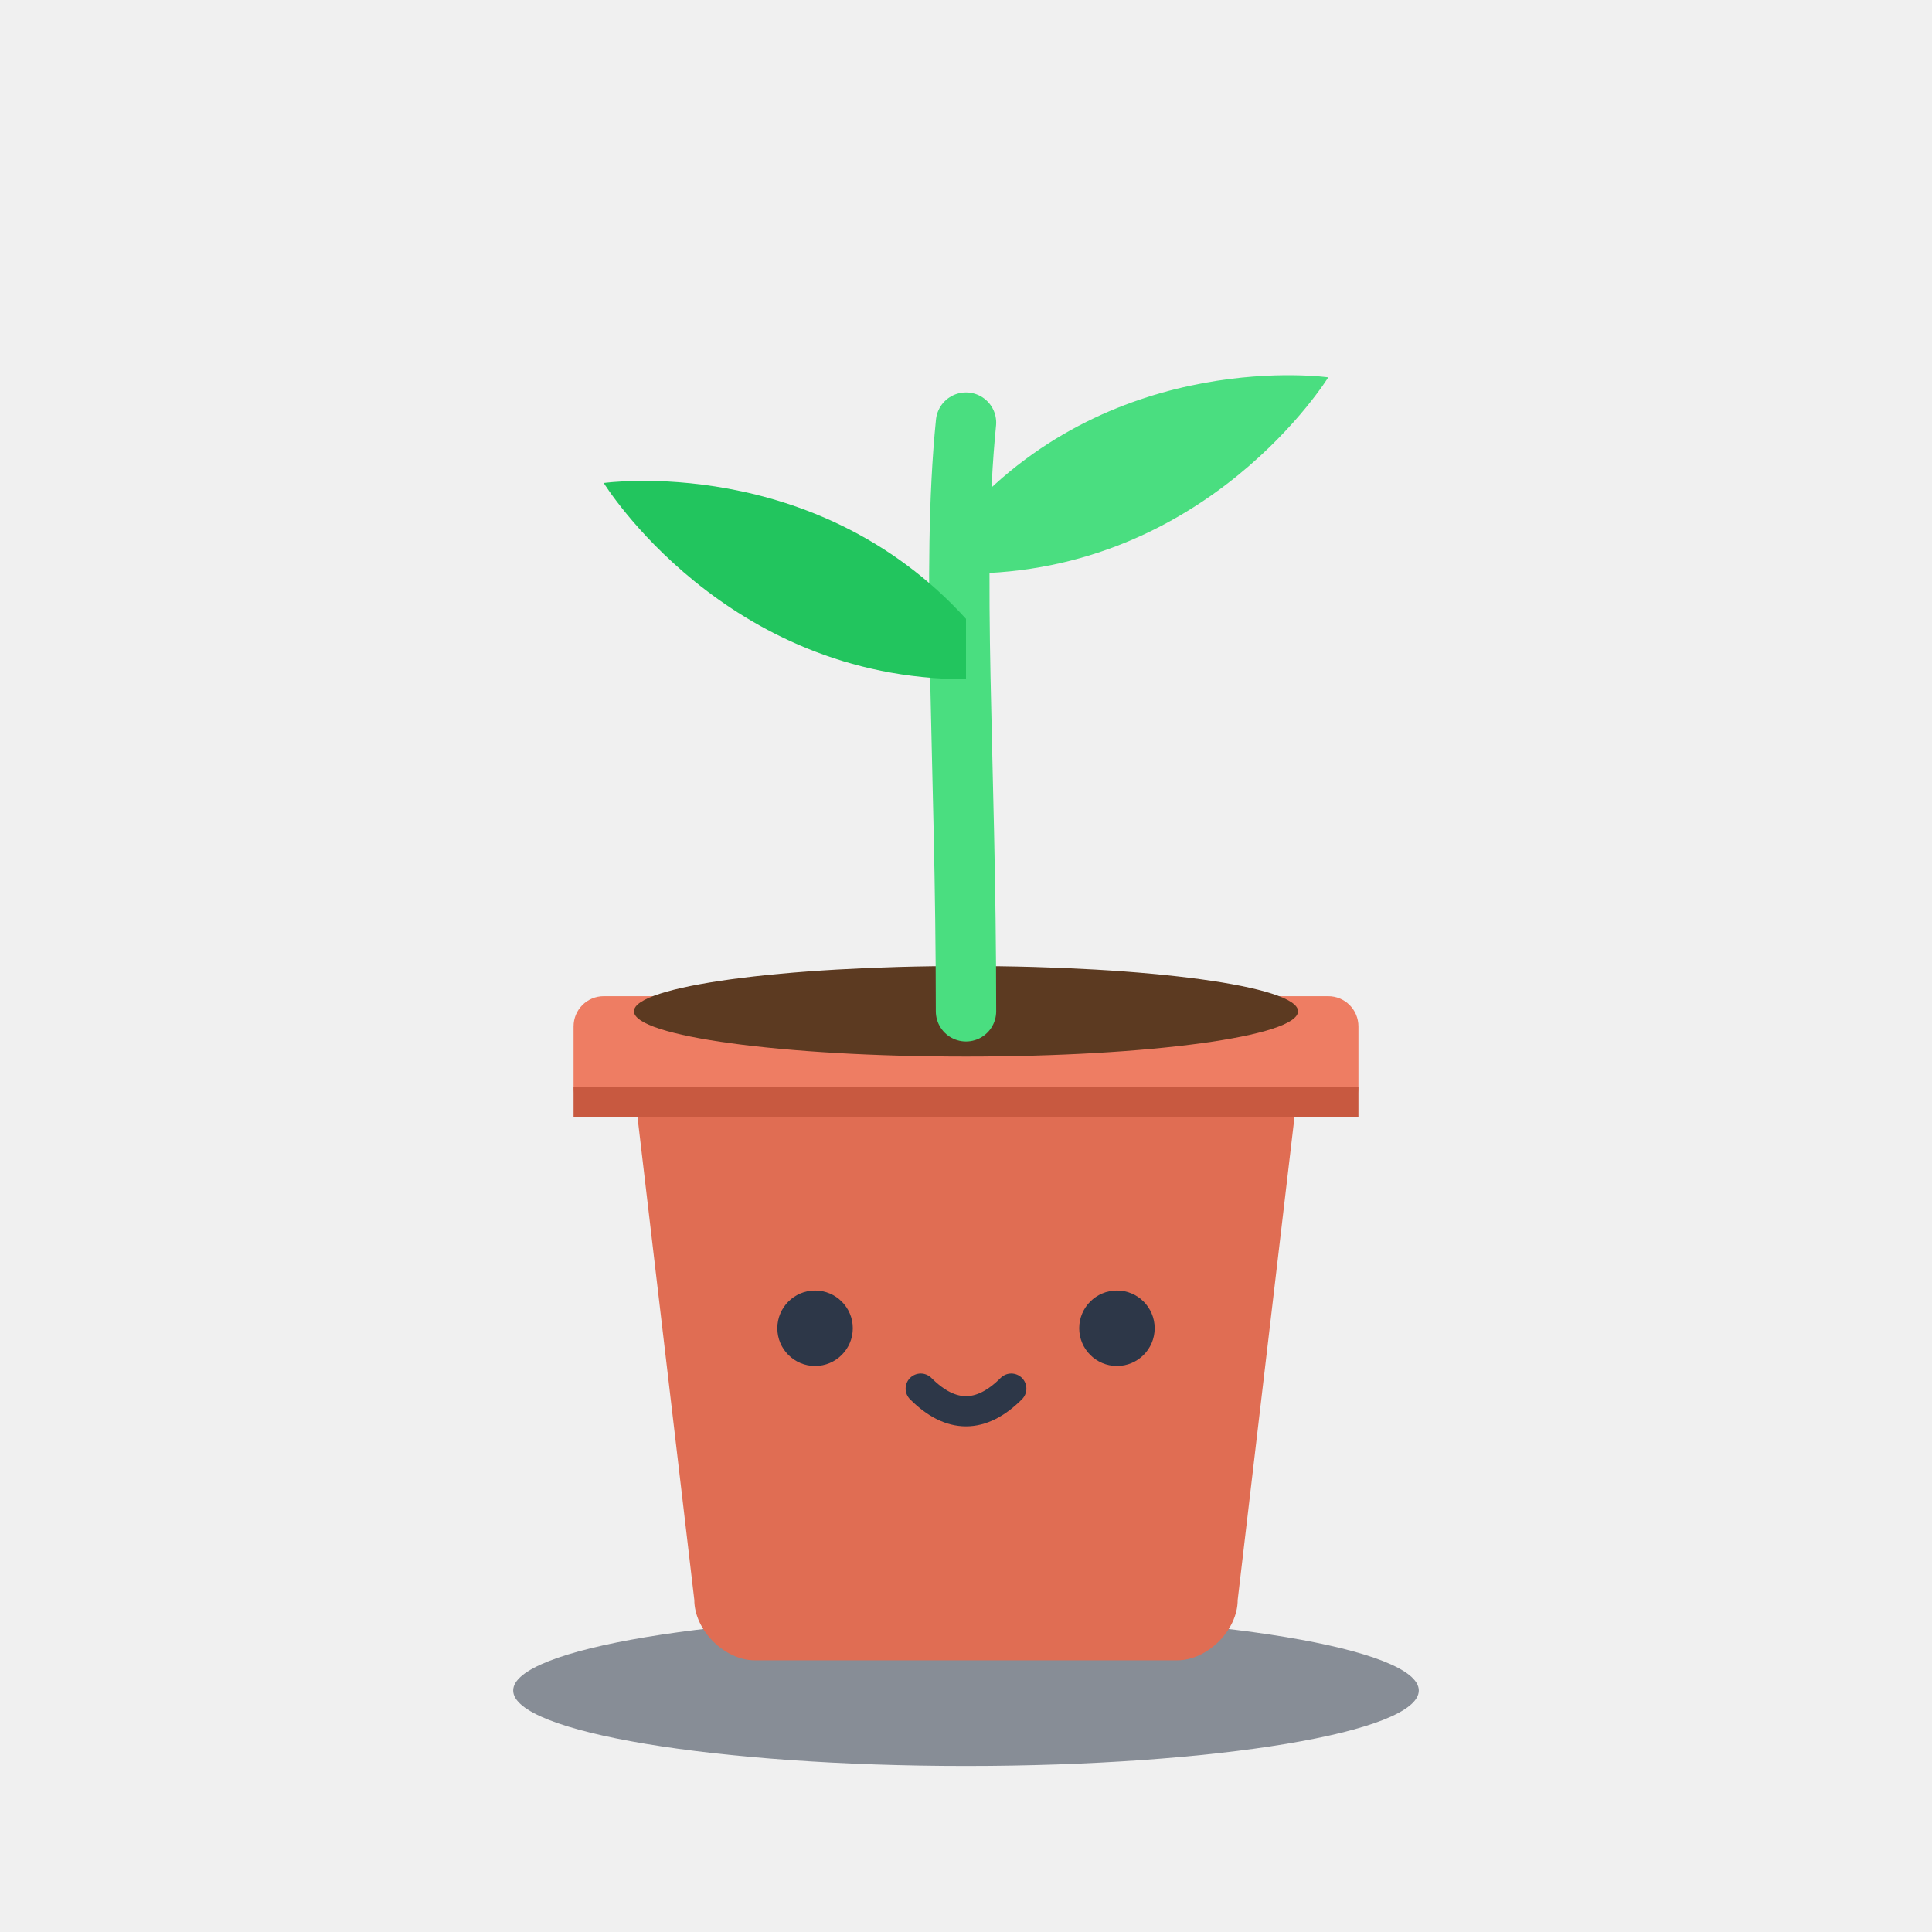
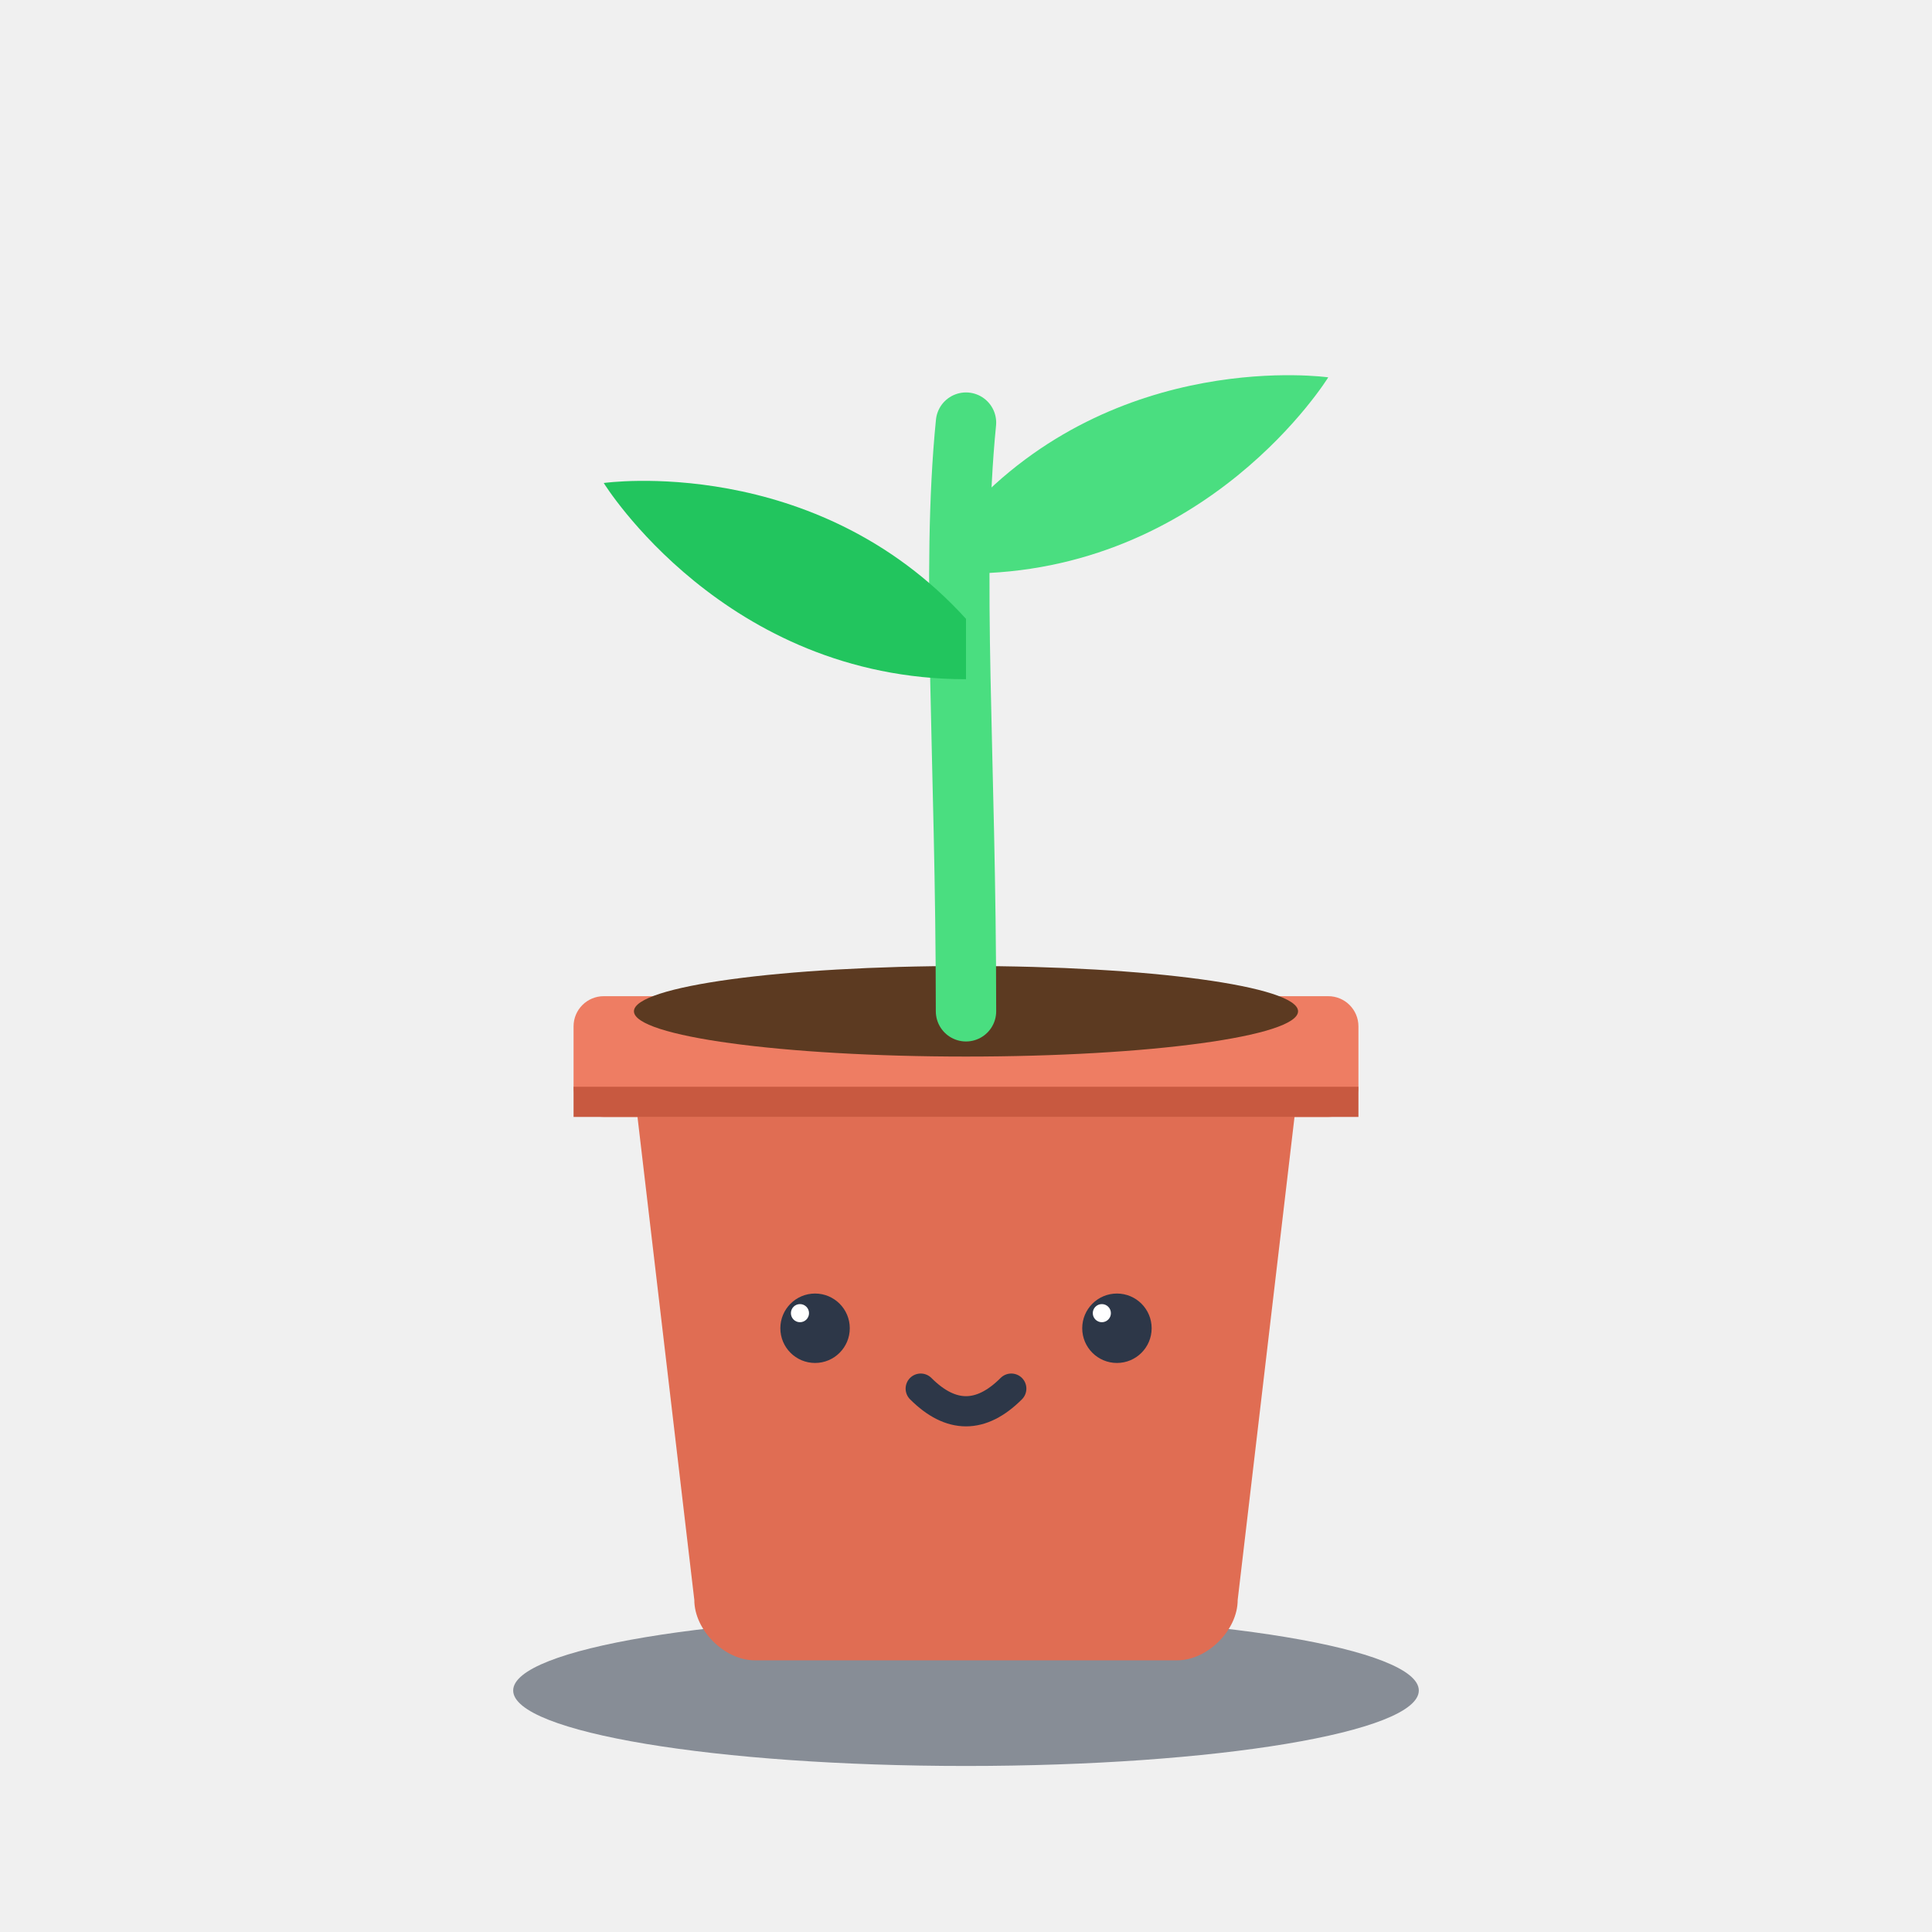
<svg xmlns="http://www.w3.org/2000/svg" viewBox="0 0 128 128" width="100%" height="100%">
  <ellipse cx="64" cy="112" rx="30" ry="5" fill="#1e293b" opacity="0.5" />
  <path d="M42 72 L46 106 C46 108 48 110 50 110 L78 110 C80 110 82 108 82 106 L86 72 Z" fill="#e06d53" />
  <rect x="38" y="66" width="52" height="8" rx="2" fill="#ee7d63" />
  <rect x="38" y="72" width="52" height="2" fill="#c85940" />
  <ellipse cx="64" cy="67" rx="22" ry="3" fill="#5c3a21" />
  <path d="M64 67 C64 50 63 38 64 28" fill="none" stroke="#4ade80" stroke-width="4" stroke-linecap="round" />
  <path d="M64 45 C48 45 40 32 40 32 C40 32 54 30 64 41 Z" fill="#22c55e" />
  <path d="M64 38 C80 38 88 25 88 25 C88 25 74 23 64 34 Z" fill="#4ade80" />
-   <circle cx="54" cy="88" r="2.5" fill="#2d3748" />
-   <circle cx="74" cy="88" r="2.5" fill="#2d3748" />
+   <circle cx="54" cy="88" r="2.3" fill="#2d3748" />
+   <circle cx="53" cy="87" r="0.6" fill="#ffffff" />
+   <circle cx="74" cy="88" r="2.3" fill="#2d3748" />
+   <circle cx="73" cy="87" r="0.6" fill="#ffffff" />
  <path d="M61 92 Q64 95 67 92" fill="none" stroke="#2d3748" stroke-width="2" stroke-linecap="round" />
</svg>
